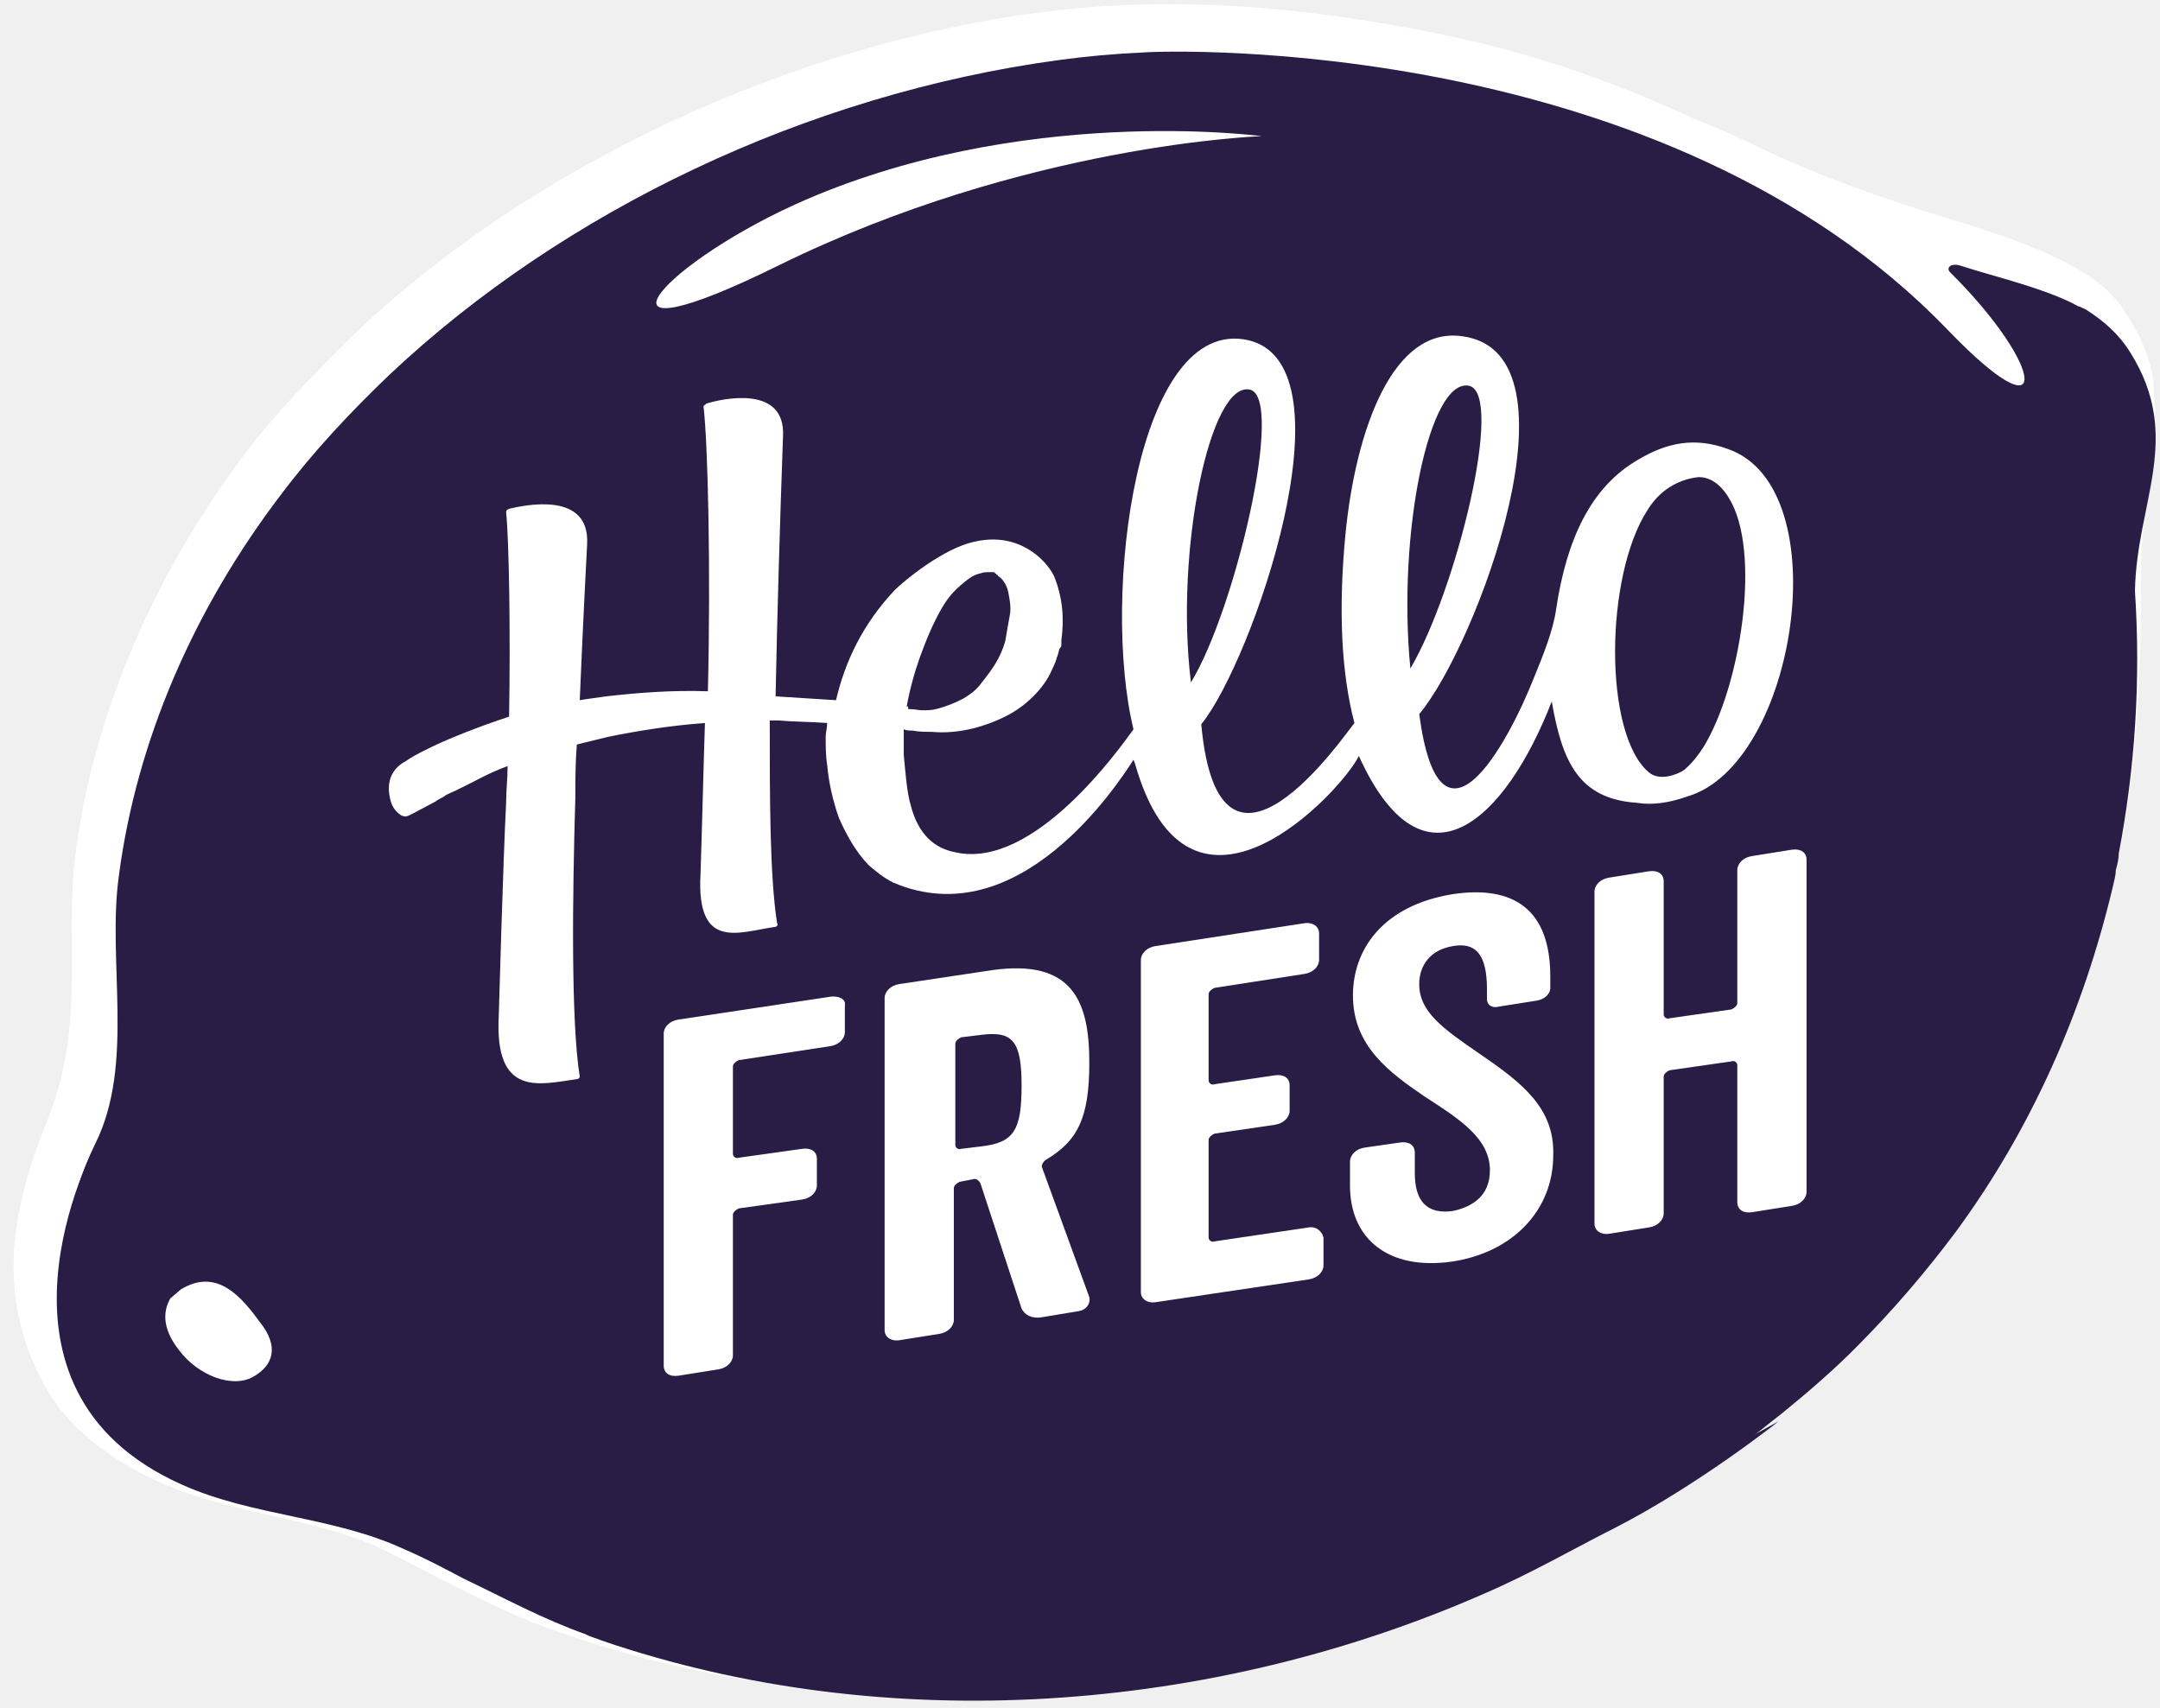
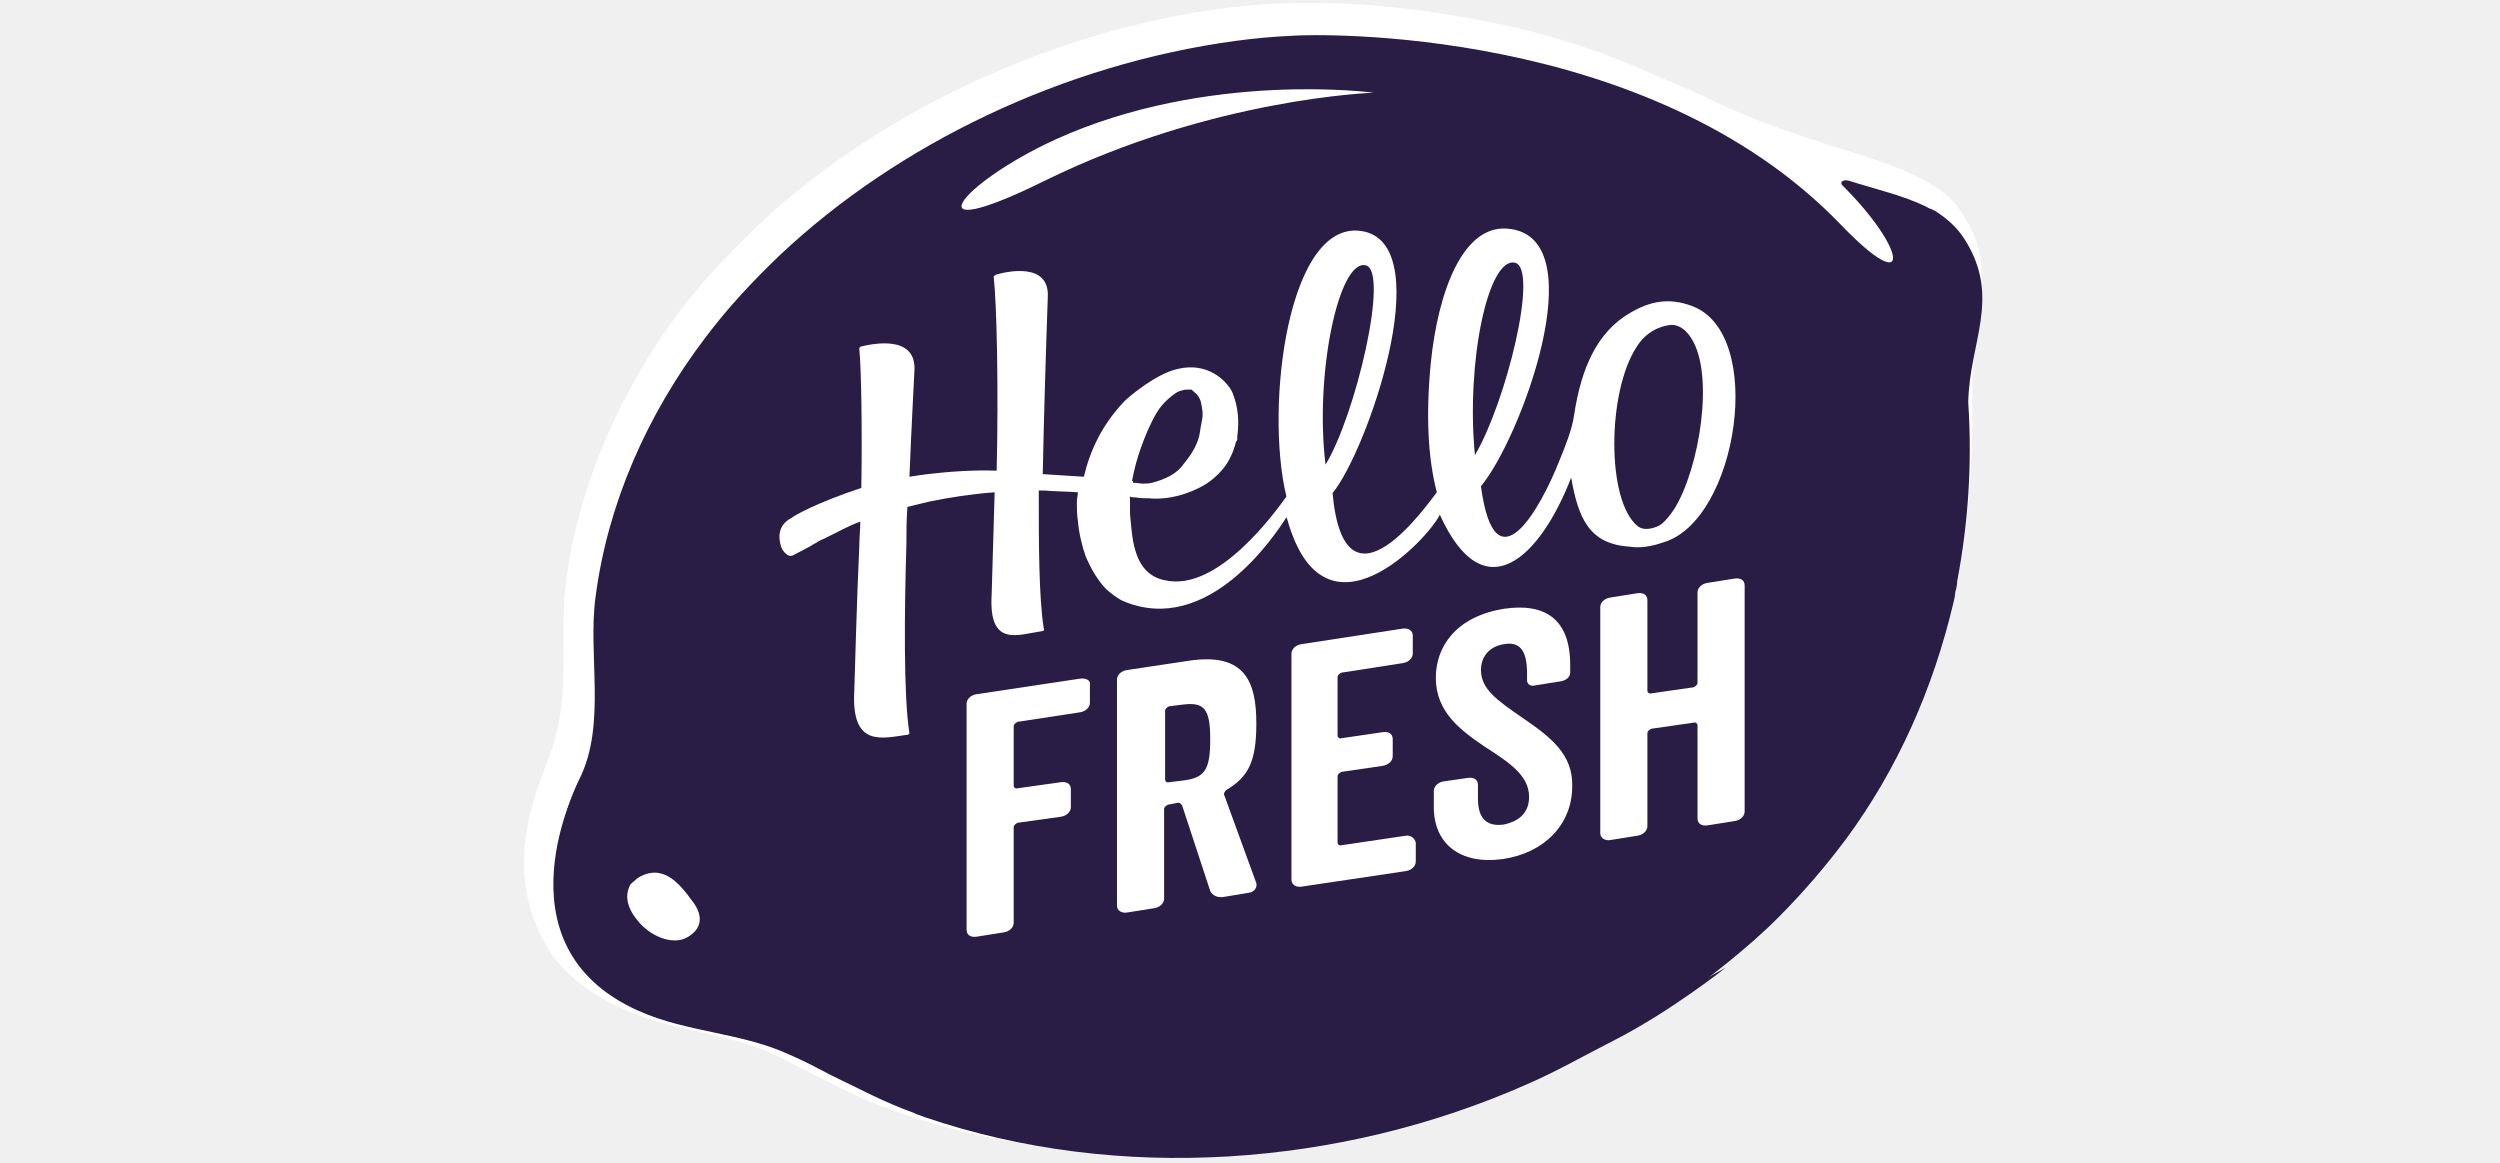
- <svg xmlns="http://www.w3.org/2000/svg" width="86px" height="68px" viewBox="0 0 86 68" version="1.1">
+ <svg xmlns="http://www.w3.org/2000/svg" width="86px" height="40px" viewBox="0 0 86 68" version="1.1">
  <g id="Page-1" stroke="none" stroke-width="1" fill="none" fill-rule="evenodd">
    <g id="hellofresh-logo-vector">
      <g id="Outline" fill="#FFFFFF">
        <path d="M84.489,12.24 C83.153,10.326 79.724,9.369 76.645,8.412 C70.834,6.548 70.311,5.843 67.464,4.735 C64.209,3.224 60.955,2.116 57.818,1.461 C51.019,1.38777878e-16 45.731,-0.05 41.722,0.453 C31.495,1.713 21.035,6.649 14.004,13.399 C12.435,14.96 10.982,16.421 9.704,18.133 C6.159,22.818 3.603,28.661 2.964,34.353 C2.615,37.778 3.37,40.85 1.918,44.527 C0.581,47.801 -0.116,51.076 1.395,54.4 C2.092,56.012 3.196,57.321 5.462,58.581 C8.542,60.243 11.68,60.243 14.701,61.452 C15.515,61.754 19.524,64.021 21.674,64.776 C24.173,65.683 25.974,66.136 27.427,66.439 C30.855,67.194 34.574,67.547 38.526,67.547 C44.278,67.496 50.612,66.59 57.411,63.819 C62.524,61.754 68.045,58.581 72.403,54.702 C74.611,52.788 76.122,50.874 77.458,49.161 C79.143,46.996 80.538,44.628 81.526,42.513 C82.862,39.742 83.734,36.921 84.315,34.252 C85.245,29.769 85.245,25.588 85.245,22.616 C85.245,20.098 85.942,17.982 85.768,15.816 C85.768,14.658 85.419,13.6 84.489,12.24 Z" id="Path" />
      </g>
      <g id="Logo" transform="translate(2.15, 1.888889)">
        <g id="Group">
          <path d="M82.677,12.162 C82.208,11.405 81.622,10.901 80.918,10.447 C80.801,10.396 80.742,10.346 80.566,10.295 C80.508,10.245 80.449,10.245 80.39,10.194 C79.042,9.538 77.459,9.185 75.875,8.68 C75.524,8.579 75.289,8.781 75.524,8.983 C79.276,12.718 79.628,15.645 75.406,11.254 C64.148,-0.454 44.622,0.101 43.332,0.202 C42.218,0.252 41.104,0.353 39.99,0.505 C29.963,1.867 20.288,6.51 13.369,13.02 C11.786,14.534 10.32,16.099 9.03,17.815 C5.57,22.357 3.284,27.605 2.58,33.005 C2.111,36.386 3.225,40.474 1.642,43.654 C-0.645,48.347 -0.059,54.453 6.098,56.522 C6.86,56.775 7.916,57.078 8.678,57.279 C10.906,57.835 13.193,57.885 15.304,58.844 C15.715,58.995 16.125,59.197 16.477,59.399 C16.887,59.601 17.239,59.752 17.65,59.954 C19.233,60.762 20.816,61.569 22.575,62.175 C22.634,62.225 22.692,62.225 22.81,62.276 C22.927,62.326 23.103,62.377 23.22,62.427 C27.852,64.042 32.778,64.749 37.645,64.849 C38.407,64.849 39.169,64.849 39.931,64.799 C40.283,64.799 40.694,64.749 41.045,64.749 C41.808,64.698 42.57,64.648 43.274,64.597 C44.036,64.496 44.798,64.446 45.502,64.294 C45.854,64.244 46.264,64.193 46.616,64.143 C50.72,63.436 54.649,62.276 58.402,60.61 C58.871,60.408 59.281,60.207 59.75,60.005 C60.161,59.803 60.63,59.55 61.04,59.349 C61.92,58.894 62.741,58.44 63.562,57.986 C64.852,57.229 66.025,56.472 67.139,55.665 C67.725,55.261 68.253,54.807 68.78,54.403 C69.836,53.545 70.891,52.637 71.83,51.678 C73.237,50.265 74.527,48.751 75.7,47.186 C78.749,43.048 80.801,38.355 81.974,33.409 C82.032,33.156 82.091,32.955 82.091,32.753 C82.15,32.551 82.208,32.299 82.208,32.097 C82.853,28.715 83.088,25.233 82.853,21.65 C82.912,18.117 84.788,15.544 82.677,12.162 Z M28.849,8.68 C20.875,12.617 23.865,8.832 29.494,6.258 C38.407,2.221 48.082,3.533 48.082,3.533 C48.082,3.533 38.7,3.835 28.849,8.68 Z" id="Shape" fill="#291C45" fill-rule="nonzero" />
          <g transform="translate(0, 11.10263)">
            <path d="M16.477,43.3 C15.832,42.695 14.894,41.887 14.307,43.754 C13.486,46.278 10.555,46.177 9.147,45.975 C8.971,45.925 8.795,45.874 8.678,45.874 C7.916,45.723 7.212,45.521 6.45,45.218 C0.293,43.199 -0.645,37.295 1.642,32.601 C1.642,32.601 -3.518,42.291 5.101,46.126 C7.916,47.388 11.141,47.388 13.955,48.7 C14.776,49.053 15.539,49.457 16.301,49.861 C17.884,50.618 19.467,51.476 21.168,52.081 C21.344,52.182 21.578,52.233 21.813,52.334 C33.188,56.22 46.147,55.21 56.936,50.466 C58.812,49.659 60.454,48.7 62.155,47.842 C65.497,46.126 68.663,43.603 68.663,43.603 C61.51,47.59 35.006,61.014 16.477,43.3" id="Path" fill="#291C45" />
            <path d="M5.043,38.355 C6.509,37.446 7.505,38.708 8.209,39.667 C8.971,40.626 8.737,41.383 7.916,41.837 C7.095,42.291 5.746,41.786 4.984,40.777 C4.222,39.818 4.398,39.112 4.632,38.708 L5.043,38.355 Z" id="Path" fill="#FFFFFF" />
            <g transform="translate(12.31364, 0.504665)" fill="#291C45">
              <g transform="translate(11.14091, 20.69126)">
                <path d="M35.182,4.492 C34.83,2.574 33.481,1.817 31.37,2.17 C31.195,2.221 30.96,2.221 30.784,2.271 C30.843,2.12 30.843,2.019 30.725,2.019 C30.256,2.069 29.67,2.473 29.494,2.624 C29.377,2.725 29.142,2.877 28.908,3.129 C27.852,3.987 27.383,5.047 27.383,6.207 C27.383,8.226 28.849,9.286 30.256,10.245 C31.664,11.153 32.836,11.91 32.836,13.172 C32.836,14.232 32.074,14.635 31.37,14.787 C30.315,14.938 29.846,14.383 29.846,13.273 L29.846,12.465 C29.846,12.162 29.611,12.011 29.26,12.061 L28.908,12.112 L28.321,11.759 L27.442,12.465 C27.325,12.566 27.266,12.718 27.266,12.818 L27.266,13.777 C27.266,15.897 28.79,17.159 31.312,16.805 C32.133,16.704 32.836,16.402 33.481,16.048 C33.54,15.998 33.54,15.998 33.599,15.998 C34.185,15.645 34.654,15.19 35.182,14.585 C35.24,14.484 35.065,14.332 35.065,14.282 C35.182,13.979 35.416,13.575 35.475,12.919 L35.358,12.97 C35.358,12.869 35.358,12.718 35.358,12.617 C35.358,10.699 34.068,9.639 32.367,8.478 C30.901,7.469 29.963,6.813 29.963,5.703 C29.963,4.996 30.374,4.34 31.312,4.189 C32.191,4.037 32.66,4.492 32.66,5.905 L32.66,6.308 C32.66,6.51 32.836,6.662 33.071,6.611 L34.654,6.359 C34.713,6.359 34.83,6.308 34.889,6.258 C35.24,6.106 35.768,5.652 35.885,5.501 C36.061,5.249 35.651,5.148 35.651,4.996 C35.768,5.047 35.475,4.592 35.182,4.492 Z" id="Path" />
                <path d="M7.447,6.106 C7.388,6.106 7.271,6.157 7.095,6.207 C6.978,6.106 6.86,6.106 6.685,6.106 L1.466,6.863 L1.114,6.46 L0.469,6.964 C0.352,7.065 0.235,7.166 0.176,7.267 C0.117,7.368 0.059,7.469 0.059,7.57 L0.059,20.792 C0.059,21.095 0.293,21.246 0.645,21.196 L2.17,20.944 C2.287,20.944 2.345,20.893 2.463,20.893 C2.521,20.893 2.521,20.843 2.58,20.843 C2.815,20.742 3.401,20.136 3.401,20.136 C3.401,20.136 3.049,19.48 3.049,19.329 C3.049,19.278 2.932,19.177 2.815,19.076 L2.815,14.787 C2.815,14.686 2.932,14.585 3.049,14.534 L5.57,14.181 C5.688,14.181 5.746,14.131 5.864,14.08 C6.098,13.979 6.743,13.374 6.743,13.374 C6.743,13.374 6.86,12.869 6.86,12.718 C6.86,12.718 6.509,12.011 6.391,12.011 C6.333,12.011 6.157,12.112 5.981,12.213 C5.864,12.162 5.746,12.112 5.57,12.162 L3.049,12.516 C2.932,12.566 2.815,12.465 2.815,12.364 L2.815,8.882 C2.815,8.781 2.932,8.68 3.049,8.63 L6.685,8.075 C6.743,8.075 6.86,8.024 6.919,7.974 C7.036,7.873 7.857,7.217 7.857,7.217 C7.857,7.217 8.209,6.914 7.916,6.561 C7.916,6.712 7.564,6.106 7.447,6.106 Z" id="Path" />
                <path d="M16.829,17.007 C16.711,17.007 16.711,16.957 16.594,17.058 L15.128,13.02 C15.07,12.919 14.776,12.364 14.894,12.314 C16.184,11.557 17.063,11.052 17.063,8.832 C17.063,6.409 16.418,4.693 13.193,5.148 L10.496,5.551 C10.613,5.349 10.672,5.198 10.672,5.198 C10.144,5.249 10.32,4.895 9.91,5.249 C9.734,5.45 9.382,5.652 9.206,5.804 C9.03,5.955 8.913,6.106 8.913,6.258 L8.913,19.531 C8.913,19.833 9.147,19.985 9.499,19.934 L11.082,19.682 C11.141,19.682 11.258,19.631 11.317,19.631 C11.493,19.581 12.138,18.975 12.138,18.975 C12.138,18.975 12.431,18.723 12.49,18.521 C12.49,18.521 12.079,18.218 11.727,18.017 L11.727,13.878 C11.727,13.777 11.845,13.676 11.962,13.626 L12.49,13.525 C12.607,13.475 12.724,13.575 12.783,13.676 L14.425,18.673 C14.542,18.925 14.835,19.076 15.187,19.026 L16.653,18.774 C16.829,18.723 16.887,18.723 16.946,18.673 C17.239,18.521 17.708,18.117 17.708,18.117 C17.708,18.117 17.884,17.916 17.884,17.865 C17.767,17.916 16.946,17.007 16.829,17.007 Z M12.724,11.658 L11.903,11.759 C11.786,11.809 11.669,11.708 11.669,11.607 L11.669,7.57 C11.669,7.469 11.786,7.368 11.903,7.318 L12.724,7.217 C13.955,7.065 14.307,7.469 14.307,9.235 C14.307,10.901 13.955,11.456 12.724,11.658 Z" id="Shape" fill-rule="nonzero" />
                <path d="M26.035,15.645 C25.976,15.645 25.917,15.645 25.859,15.645 C25.859,15.493 25.8,15.342 25.683,15.392 L21.93,15.947 C21.813,15.998 21.695,15.897 21.695,15.796 L21.695,11.91 C21.695,11.809 21.813,11.708 21.93,11.658 L24.334,11.304 C24.451,11.254 24.569,11.254 24.686,11.153 C24.979,11.002 25.448,10.547 25.507,10.447 C25.565,10.396 25.624,10.194 25.624,10.144 C25.683,9.891 25.214,9.891 24.92,9.891 L24.92,9.74 C24.92,9.538 24.803,9.387 24.569,9.336 C24.51,9.336 24.451,9.336 24.393,9.336 L21.989,9.69 C21.871,9.74 21.754,9.639 21.754,9.538 L21.754,6.106 C21.754,6.006 21.871,5.905 21.989,5.854 L25.565,5.299 C25.683,5.249 25.741,5.249 25.859,5.198 C26.21,4.996 26.68,4.592 26.738,4.441 C26.855,4.29 26.562,4.138 26.562,3.936 C26.562,3.936 26.386,3.886 26.093,3.835 L26.093,3.634 C26.093,3.331 25.8,3.179 25.507,3.23 L20.171,4.037 L20.054,3.583 L19.174,4.29 C19.057,4.391 18.998,4.542 18.998,4.693 L18.998,17.916 C18.998,18.218 19.291,18.37 19.585,18.319 L25.448,17.411 C25.624,17.36 25.741,17.36 25.8,17.31 C26.035,17.209 26.797,16.603 26.797,16.603 C26.797,16.603 26.973,16.402 26.973,16.2 C26.914,16.351 26.152,15.645 26.035,15.645 Z" id="Path" />
                <path d="M45.971,12.919 C45.971,12.919 45.678,12.667 45.502,12.566 L45.502,0.757 C45.502,0.454 45.267,0.303 44.915,0.353 L43.977,0.505 L43.801,0.101 L43.156,0.656 C42.98,0.807 42.805,0.959 42.805,1.161 L42.805,6.46 C42.805,6.561 42.687,6.662 42.57,6.712 L40.107,7.065 C39.99,7.116 39.873,7.015 39.873,6.914 L39.873,1.615 C39.873,1.312 39.638,1.161 39.286,1.211 L38.348,1.363 L38.231,0.908 C38.231,0.908 37.527,1.464 37.469,1.514 C37.293,1.615 37.175,1.867 37.175,2.019 L37.175,15.241 C37.175,15.544 37.469,15.695 37.762,15.645 L39.169,15.443 C39.404,15.392 39.58,15.291 39.697,15.19 C39.873,15.089 40.225,14.837 40.342,14.686 C40.694,14.433 40.518,14.383 40.518,14.383 C40.576,14.08 40.459,13.878 40.342,13.727 C40.342,13.727 40.283,13.676 40.283,13.676 C40.166,13.424 40.107,13.222 40.049,13.222 C39.99,13.222 39.931,13.273 39.873,13.273 L39.873,9.387 C39.873,9.286 39.99,9.185 40.107,9.134 L42.57,8.781 C42.687,8.731 42.805,8.832 42.805,8.933 L42.805,14.383 C42.805,14.686 43.039,14.837 43.391,14.787 L44.974,14.534 C45.326,14.484 46.205,13.626 46.205,13.626 C46.205,13.626 45.912,13.071 45.971,12.919 Z" id="Path" />
              </g>
              <path d="M54.473,17.007 C56.701,13.374 56.995,6.359 53.535,5.148 C52.89,4.895 52.245,4.845 51.659,4.895 L51.541,4.592 C51.365,4.643 50.72,4.895 50.193,5.249 C49.606,5.652 48.961,6.207 48.844,6.46 C47.73,7.62 47.085,9.387 46.675,11.506 C46.557,12.314 46.147,13.374 45.795,14.232 C44.74,16.906 42.042,21.852 41.221,15.695 C43.391,13.071 47.554,2.12 43.45,0.757 L43.508,0.303 L43.156,0.151 C43.156,0.151 42.57,0.101 42.101,0.303 C41.573,0.555 40.87,1.262 40.576,1.665 C40.518,1.716 40.518,1.716 40.518,1.766 C39.404,3.23 38.7,5.804 38.465,8.377 C38.172,11.304 38.114,13.828 38.759,15.846 C39.052,16.805 38.935,17.159 38.759,17.411 C37.527,19.026 33.188,22.76 32.602,16.048 C34.595,13.676 38.7,1.968 34.595,0.807 L34.654,0.707 L33.247,0.606 C33.247,0.606 32.836,0.959 32.485,1.262 C29.611,3.432 28.849,11.91 29.846,16.351 C29.846,16.402 30.022,17.058 30.022,17.209 L29.905,17.108 C29.611,17.411 26.035,22.104 22.751,21.347 C21.93,21.196 21.285,20.641 20.992,19.531 C20.816,18.975 20.757,18.067 20.699,17.461 C20.699,17.159 20.699,16.805 20.699,16.503 L20.699,16.452 C20.816,16.503 20.933,16.503 21.05,16.503 C21.285,16.553 21.578,16.553 21.813,16.553 C22.34,16.603 22.927,16.553 23.513,16.402 C24.1,16.25 24.862,15.947 25.39,15.544 C25.448,15.493 25.507,15.443 25.565,15.392 C25.683,15.291 26.21,14.888 26.445,14.635 C26.68,14.383 26.914,13.878 26.914,13.878 L26.68,13.929 C26.738,13.828 26.797,13.727 26.797,13.626 C26.855,13.525 26.855,13.374 26.914,13.273 C26.973,13.222 26.973,13.172 26.973,13.121 L26.973,13.071 L26.973,13.02 L26.973,12.97 L26.973,12.869 C27.09,12.011 27.031,11.153 26.68,10.295 C26.386,9.69 25.507,8.781 24.1,8.832 L24.745,8.327 C24.217,8.226 22.634,8.933 22.634,8.933 C22.634,8.933 21.109,9.992 20.347,10.85 C19.057,12.213 18.353,13.727 18.001,15.241 C17.298,15.19 16.594,15.14 15.832,15.089 L15.539,15.039 L15.48,14.989 C15.539,11.961 15.656,7.974 15.773,4.693 C15.832,3.785 15.304,3.381 14.718,3.23 L14.835,3.078 L15.421,2.826 C14.894,2.927 13.955,2.574 13.662,2.725 C13.369,2.826 12.9,3.23 12.841,3.381 C12.783,3.482 12.724,3.533 12.783,3.583 C12.959,5.047 13.076,9.992 12.959,14.888 C11.61,14.837 10.203,14.938 8.913,15.039 C8.561,15.089 8.15,15.14 7.857,15.19 C7.975,12.314 8.15,8.983 8.15,8.983 C8.209,7.822 7.447,7.469 6.626,7.368 L7.212,7.116 C6.919,7.065 6.04,6.611 5.453,7.116 C5.395,7.166 5.16,7.368 4.984,7.52 C4.925,7.57 4.867,7.62 4.867,7.671 C4.984,8.731 5.043,12.516 4.984,15.746 C3.753,16.149 2.639,16.603 1.994,16.906 C1.935,16.957 1.876,16.957 1.759,17.007 L1.466,17.007 C1.466,17.007 0.997,17.31 0.645,17.613 C0.059,18.017 0.059,18.673 0.235,19.127 C0.352,19.48 0.645,19.631 0.645,19.631 C0.762,19.682 0.821,19.682 0.938,19.631 C1.055,19.581 1.7,19.228 1.994,19.076 C2.111,18.975 2.287,18.925 2.404,18.824 C2.58,18.723 2.756,18.673 2.932,18.572 C3.577,18.269 4.046,17.966 4.867,17.663 C4.867,18.168 4.808,18.622 4.808,19.127 C4.691,21.347 4.515,27.605 4.515,27.605 C4.339,30.885 6.157,30.33 7.623,30.128 C7.681,30.128 7.74,30.078 7.74,30.078 C7.916,30.028 8.385,29.624 8.561,29.422 C8.678,29.321 8.385,28.968 8.268,28.816 L7.799,28.564 L7.623,28.715 C7.447,26.192 7.447,22.104 7.564,18.874 C7.564,18.218 7.564,17.512 7.623,16.755 C8.033,16.654 8.444,16.553 8.854,16.452 C10.085,16.2 11.375,15.998 12.724,15.897 C12.665,17.613 12.607,20.187 12.548,21.902 C12.372,24.981 14.073,24.224 15.48,24.022 C15.539,24.022 15.597,23.972 15.656,23.972 C15.832,23.82 16.066,23.669 16.418,23.316 C16.535,23.215 16.301,22.962 16.242,22.76 L15.48,22.306 C15.363,20.489 15.363,18.168 15.363,15.846 L16.184,15.897 C16.653,15.947 17.18,15.947 17.708,15.947 C17.708,16.149 17.65,16.301 17.65,16.503 C17.65,16.856 17.65,17.26 17.708,17.613 C17.767,18.319 17.943,19.076 18.177,19.732 C18.47,20.388 18.822,21.045 19.35,21.6 C19.643,21.852 19.936,22.104 20.347,22.306 C25.272,24.426 29.201,18.572 29.905,17.461 L29.963,17.562 C32.133,25.233 38.231,18.622 38.876,17.26 C40.342,20.489 41.984,20.843 43.508,19.682 C44.095,19.329 44.857,18.622 44.857,18.622 C44.857,18.622 45.033,18.42 44.857,18.319 C44.857,18.319 44.798,18.319 44.74,18.319 C45.385,17.411 46.03,16.2 46.499,14.938 C46.909,17.31 47.613,18.874 49.9,19.076 C50.486,19.177 51.19,19.076 51.893,18.824 C52.069,18.774 52.304,18.673 52.48,18.521 C52.538,18.471 52.538,18.471 52.597,18.42 C52.714,18.319 52.89,18.218 53.007,18.117 C53.359,17.815 53.828,17.411 53.828,17.411 C53.828,17.411 54.121,16.805 54.121,16.755 C54.532,17.007 54.473,17.007 54.473,17.007 Z M20.875,15.342 C20.992,14.686 21.168,14.03 21.402,13.374 C21.637,12.718 21.93,12.011 22.282,11.405 C22.458,11.103 22.692,10.8 22.985,10.547 C23.279,10.295 23.513,10.093 23.806,10.043 C23.924,9.992 24.041,9.992 24.158,9.992 C24.217,9.992 24.217,9.992 24.275,9.992 L24.334,9.992 C24.393,9.992 24.393,10.043 24.393,10.043 C24.393,10.043 24.451,10.043 24.451,10.093 C24.51,10.093 24.51,10.144 24.51,10.144 C24.686,10.245 24.862,10.497 24.92,10.8 C24.979,11.103 25.038,11.405 24.979,11.708 C24.92,12.011 24.862,12.364 24.803,12.718 C24.627,13.374 24.275,13.878 23.865,14.383 C23.689,14.635 23.455,14.837 23.103,15.039 C22.81,15.19 22.458,15.342 22.047,15.443 C21.871,15.493 21.637,15.493 21.461,15.493 C21.402,15.493 21.168,15.443 20.933,15.443 L20.933,15.342 L20.875,15.342 Z M34.478,2.725 C35.885,3.028 33.892,11.506 32.133,14.383 C31.488,9.134 32.895,2.372 34.478,2.725 Z M43.215,2.574 C44.622,2.877 42.687,10.749 40.87,13.828 C40.283,8.428 41.573,2.221 43.215,2.574 Z M52.538,16.906 C52.245,17.36 52.01,17.613 51.776,17.815 C51.483,18.017 50.779,18.269 50.369,17.916 C48.551,16.402 48.61,10.093 50.31,7.469 C50.896,6.51 51.776,6.207 52.362,6.157 C53.007,6.157 53.418,6.763 53.535,6.964 C54.884,9.134 54.004,14.534 52.538,16.906 Z" id="Shape" fill-rule="nonzero" />
            </g>
            <path d="M66.67,4.895 C65.321,4.391 64.207,4.643 63.093,5.299 C61.158,6.409 60.22,8.529 59.809,11.254 C59.692,12.112 59.281,13.121 58.93,13.979 C57.874,16.654 55.177,21.6 54.356,15.443 C56.643,12.718 60.982,1.11 56.115,0.404 C53.3,-0.05 51.835,4.138 51.424,8.226 C51.131,11.254 51.248,13.777 51.776,15.796 C51.365,16.301 46.381,23.568 45.678,15.846 C47.671,13.424 51.835,1.564 47.554,0.555 C43.098,-0.454 41.69,10.749 42.98,16.048 C42.394,16.856 38.993,21.65 35.885,20.944 C35.065,20.792 34.42,20.237 34.126,19.127 C33.95,18.572 33.892,17.663 33.833,17.058 C33.833,16.755 33.833,16.402 33.833,16.099 L33.833,16.048 C33.95,16.099 34.068,16.099 34.185,16.099 C34.42,16.149 34.713,16.149 34.947,16.149 C35.475,16.2 36.061,16.149 36.648,15.998 C37.234,15.846 37.996,15.544 38.524,15.14 C38.993,14.787 39.404,14.332 39.638,13.878 C39.755,13.626 39.873,13.424 39.931,13.172 C39.99,13.071 39.99,12.919 40.049,12.818 C40.107,12.768 40.107,12.718 40.107,12.667 L40.107,12.617 L40.107,12.516 C40.225,11.658 40.166,10.8 39.814,9.942 C39.462,9.235 38.348,8.176 36.648,8.579 C35.416,8.832 33.833,10.144 33.481,10.497 C32.191,11.86 31.488,13.374 31.136,14.888 C30.374,14.837 29.553,14.787 28.732,14.736 L28.732,14.635 C28.79,11.607 28.908,7.671 29.025,4.391 C29.142,2.321 26.621,2.877 25.976,3.078 C25.917,3.129 25.859,3.179 25.859,3.179 C26.035,4.643 26.152,9.639 26.035,14.534 C24.686,14.484 23.279,14.585 21.989,14.736 C21.637,14.787 21.226,14.837 20.933,14.888 C21.05,12.011 21.226,8.68 21.226,8.68 C21.344,6.561 18.764,7.116 18.119,7.267 C18.001,7.318 18.001,7.368 18.001,7.419 C18.119,8.478 18.177,12.314 18.119,15.544 C16.887,15.947 15.773,16.402 15.128,16.704 C14.835,16.856 14.366,17.058 14.014,17.31 C13.252,17.714 13.252,18.42 13.428,18.975 C13.545,19.329 13.838,19.48 13.838,19.48 C13.955,19.531 14.014,19.531 14.131,19.48 C14.249,19.43 14.894,19.076 15.187,18.925 C15.304,18.824 15.48,18.774 15.597,18.673 C15.773,18.572 15.949,18.521 16.125,18.42 C16.77,18.117 17.239,17.815 18.06,17.512 C18.06,18.017 18.001,18.471 18.001,18.975 C17.884,21.196 17.708,27.454 17.708,27.454 C17.532,30.734 19.35,30.179 20.816,29.977 C20.875,29.977 20.933,29.927 20.933,29.876 C20.581,27.706 20.64,22.659 20.757,18.774 C20.757,18.117 20.757,17.411 20.816,16.654 C21.226,16.553 21.637,16.452 22.047,16.351 C23.279,16.099 24.569,15.897 25.917,15.796 C25.859,17.512 25.8,20.086 25.741,21.802 C25.565,24.88 27.266,24.123 28.673,23.921 C28.79,23.921 28.849,23.82 28.79,23.77 C28.497,21.902 28.497,18.774 28.497,15.695 C28.615,15.695 28.732,15.695 28.849,15.695 C29.377,15.746 30.08,15.746 30.784,15.796 C30.784,15.998 30.725,16.149 30.725,16.351 C30.725,16.704 30.725,17.108 30.784,17.461 C30.843,18.168 31.019,18.925 31.253,19.581 C31.546,20.237 31.898,20.893 32.426,21.448 C32.719,21.701 33.012,21.953 33.423,22.155 C38.407,24.274 42.335,18.269 42.98,17.26 L43.039,17.411 C45.209,25.082 51.307,18.471 51.952,17.108 C54.532,22.811 57.815,19.631 59.633,14.938 C60.044,17.31 60.689,18.824 63.034,18.975 C63.62,19.076 64.324,18.975 65.028,18.723 C69.367,17.461 71.067,6.46 66.67,4.895 Z M33.95,15.14 C34.068,14.484 34.244,13.828 34.478,13.172 C34.713,12.516 35.006,11.809 35.358,11.204 C35.534,10.901 35.768,10.598 36.061,10.346 C36.355,10.093 36.589,9.891 36.882,9.841 C37,9.791 37.117,9.791 37.234,9.791 C37.293,9.791 37.293,9.791 37.351,9.791 L37.41,9.791 C37.469,9.791 37.469,9.841 37.469,9.841 C37.469,9.841 37.527,9.841 37.527,9.891 C37.586,9.891 37.586,9.942 37.586,9.942 C37.762,10.043 37.938,10.295 37.996,10.598 C38.055,10.901 38.114,11.204 38.055,11.506 C37.996,11.809 37.938,12.162 37.879,12.516 C37.703,13.172 37.351,13.676 36.941,14.181 C36.765,14.433 36.53,14.635 36.179,14.837 C35.885,14.989 35.534,15.14 35.123,15.241 C34.947,15.291 34.713,15.291 34.537,15.291 C34.478,15.291 34.244,15.241 34.009,15.241 L34.009,15.14 L33.95,15.14 Z M47.613,2.523 C49.02,2.826 47.026,11.304 45.267,14.181 C44.622,8.933 46.03,2.17 47.613,2.523 Z M54.004,13.626 C53.476,8.226 54.766,2.019 56.35,2.372 C57.757,2.725 55.822,10.547 54.004,13.626 Z M65.673,16.755 C65.38,17.209 65.145,17.461 64.91,17.663 C64.617,17.865 63.914,18.117 63.503,17.764 C61.685,16.25 61.744,9.942 63.445,7.318 C64.031,6.359 64.91,6.056 65.497,6.006 C66.142,6.006 66.552,6.611 66.67,6.813 C68.018,8.933 67.139,14.383 65.673,16.755 Z" id="Shape" fill="#FFFFFF" fill-rule="nonzero" />
            <g transform="translate(24.04091, 20.69126)" fill="#FFFFFF">
              <path d="M6.86,6.006 L0.821,6.914 C0.469,6.964 0.235,7.217 0.235,7.469 L0.235,20.691 C0.235,20.994 0.469,21.145 0.821,21.095 L2.404,20.843 C2.756,20.792 2.99,20.54 2.99,20.288 L2.99,14.686 C2.99,14.585 3.108,14.484 3.225,14.433 L5.746,14.08 C6.098,14.03 6.333,13.777 6.333,13.525 L6.333,12.465 C6.333,12.162 6.098,12.011 5.746,12.061 L3.225,12.415 C3.108,12.465 2.99,12.364 2.99,12.263 L2.99,8.781 C2.99,8.68 3.108,8.579 3.225,8.529 L6.86,7.974 C7.212,7.923 7.447,7.671 7.447,7.419 L7.447,6.359 C7.505,6.106 7.212,5.955 6.86,6.006 Z" id="Path" />
              <path d="M15.304,12.818 C15.245,12.718 15.363,12.566 15.421,12.516 C16.711,11.759 17.18,10.85 17.18,8.63 C17.18,6.207 16.535,4.492 13.31,4.946 L9.616,5.501 C9.265,5.551 9.03,5.804 9.03,6.056 L9.03,19.278 C9.03,19.581 9.323,19.732 9.616,19.682 L11.2,19.43 C11.551,19.379 11.786,19.127 11.786,18.874 L11.786,13.626 C11.786,13.525 11.903,13.424 12.02,13.374 L12.548,13.273 C12.665,13.222 12.783,13.323 12.841,13.424 L14.483,18.42 C14.6,18.673 14.894,18.824 15.245,18.774 L16.77,18.521 C17.063,18.471 17.239,18.218 17.18,17.966 L15.304,12.818 Z M12.9,11.961 L12.079,12.061 C11.962,12.112 11.845,12.011 11.845,11.91 L11.845,7.873 C11.845,7.772 11.962,7.671 12.079,7.62 L12.9,7.52 C14.131,7.368 14.483,7.772 14.483,9.538 C14.483,11.304 14.19,11.809 12.9,11.961 Z" id="Shape" fill-rule="nonzero" />
              <path d="M25.917,15.19 L22.165,15.746 C22.047,15.796 21.93,15.695 21.93,15.594 L21.93,11.708 C21.93,11.607 22.047,11.506 22.165,11.456 L24.569,11.103 C24.92,11.052 25.155,10.8 25.155,10.547 L25.155,9.538 C25.155,9.235 24.92,9.084 24.569,9.134 L22.165,9.488 C22.047,9.538 21.93,9.437 21.93,9.336 L21.93,5.905 C21.93,5.804 22.047,5.703 22.165,5.652 L25.741,5.097 C26.093,5.047 26.328,4.794 26.328,4.542 L26.328,3.482 C26.328,3.179 26.035,3.028 25.741,3.078 L19.819,3.987 C19.467,4.037 19.233,4.29 19.233,4.542 L19.233,17.764 C19.233,18.067 19.526,18.218 19.819,18.168 L25.917,17.26 C26.269,17.209 26.504,16.957 26.504,16.704 L26.504,15.594 C26.445,15.342 26.21,15.14 25.917,15.19 Z" id="Path" />
              <path d="M32.719,8.277 C31.253,7.267 30.315,6.611 30.315,5.501 C30.315,4.794 30.725,4.138 31.664,3.987 C32.543,3.835 33.012,4.29 33.012,5.703 L33.012,6.106 C33.012,6.308 33.188,6.46 33.423,6.409 L35.006,6.157 C35.299,6.106 35.534,5.905 35.534,5.652 L35.534,5.198 C35.534,2.523 34.068,1.564 31.664,1.918 C28.849,2.372 27.676,4.138 27.676,5.955 C27.676,7.974 29.142,9.034 30.55,9.992 C31.957,10.901 33.13,11.658 33.13,12.919 C33.13,13.979 32.367,14.383 31.664,14.534 C30.608,14.686 30.139,14.131 30.139,13.02 L30.139,12.213 C30.139,11.91 29.905,11.759 29.553,11.809 L28.145,12.011 C27.794,12.061 27.559,12.314 27.559,12.566 L27.559,13.525 C27.559,15.645 29.084,16.906 31.605,16.553 C34.009,16.2 35.651,14.534 35.651,12.314 C35.71,10.447 34.42,9.437 32.719,8.277 Z" id="Path" />
              <path d="M45.15,0.151 L43.567,0.404 C43.215,0.454 42.98,0.707 42.98,0.959 L42.98,6.258 C42.98,6.359 42.863,6.46 42.746,6.51 L40.283,6.863 C40.166,6.914 40.049,6.813 40.049,6.712 L40.049,1.413 C40.049,1.11 39.814,0.959 39.462,1.009 L37.879,1.262 C37.527,1.312 37.293,1.564 37.293,1.817 L37.293,15.039 C37.293,15.342 37.586,15.493 37.879,15.443 L39.462,15.19 C39.814,15.14 40.049,14.888 40.049,14.635 L40.049,9.185 C40.049,9.084 40.166,8.983 40.283,8.933 L42.746,8.579 C42.863,8.529 42.98,8.63 42.98,8.731 L42.98,14.181 C42.98,14.484 43.215,14.635 43.567,14.585 L45.15,14.332 C45.502,14.282 45.736,14.03 45.736,13.777 L45.736,0.555 C45.736,0.252 45.502,0.101 45.15,0.151 Z" id="Path" />
            </g>
          </g>
        </g>
      </g>
    </g>
  </g>
</svg>
